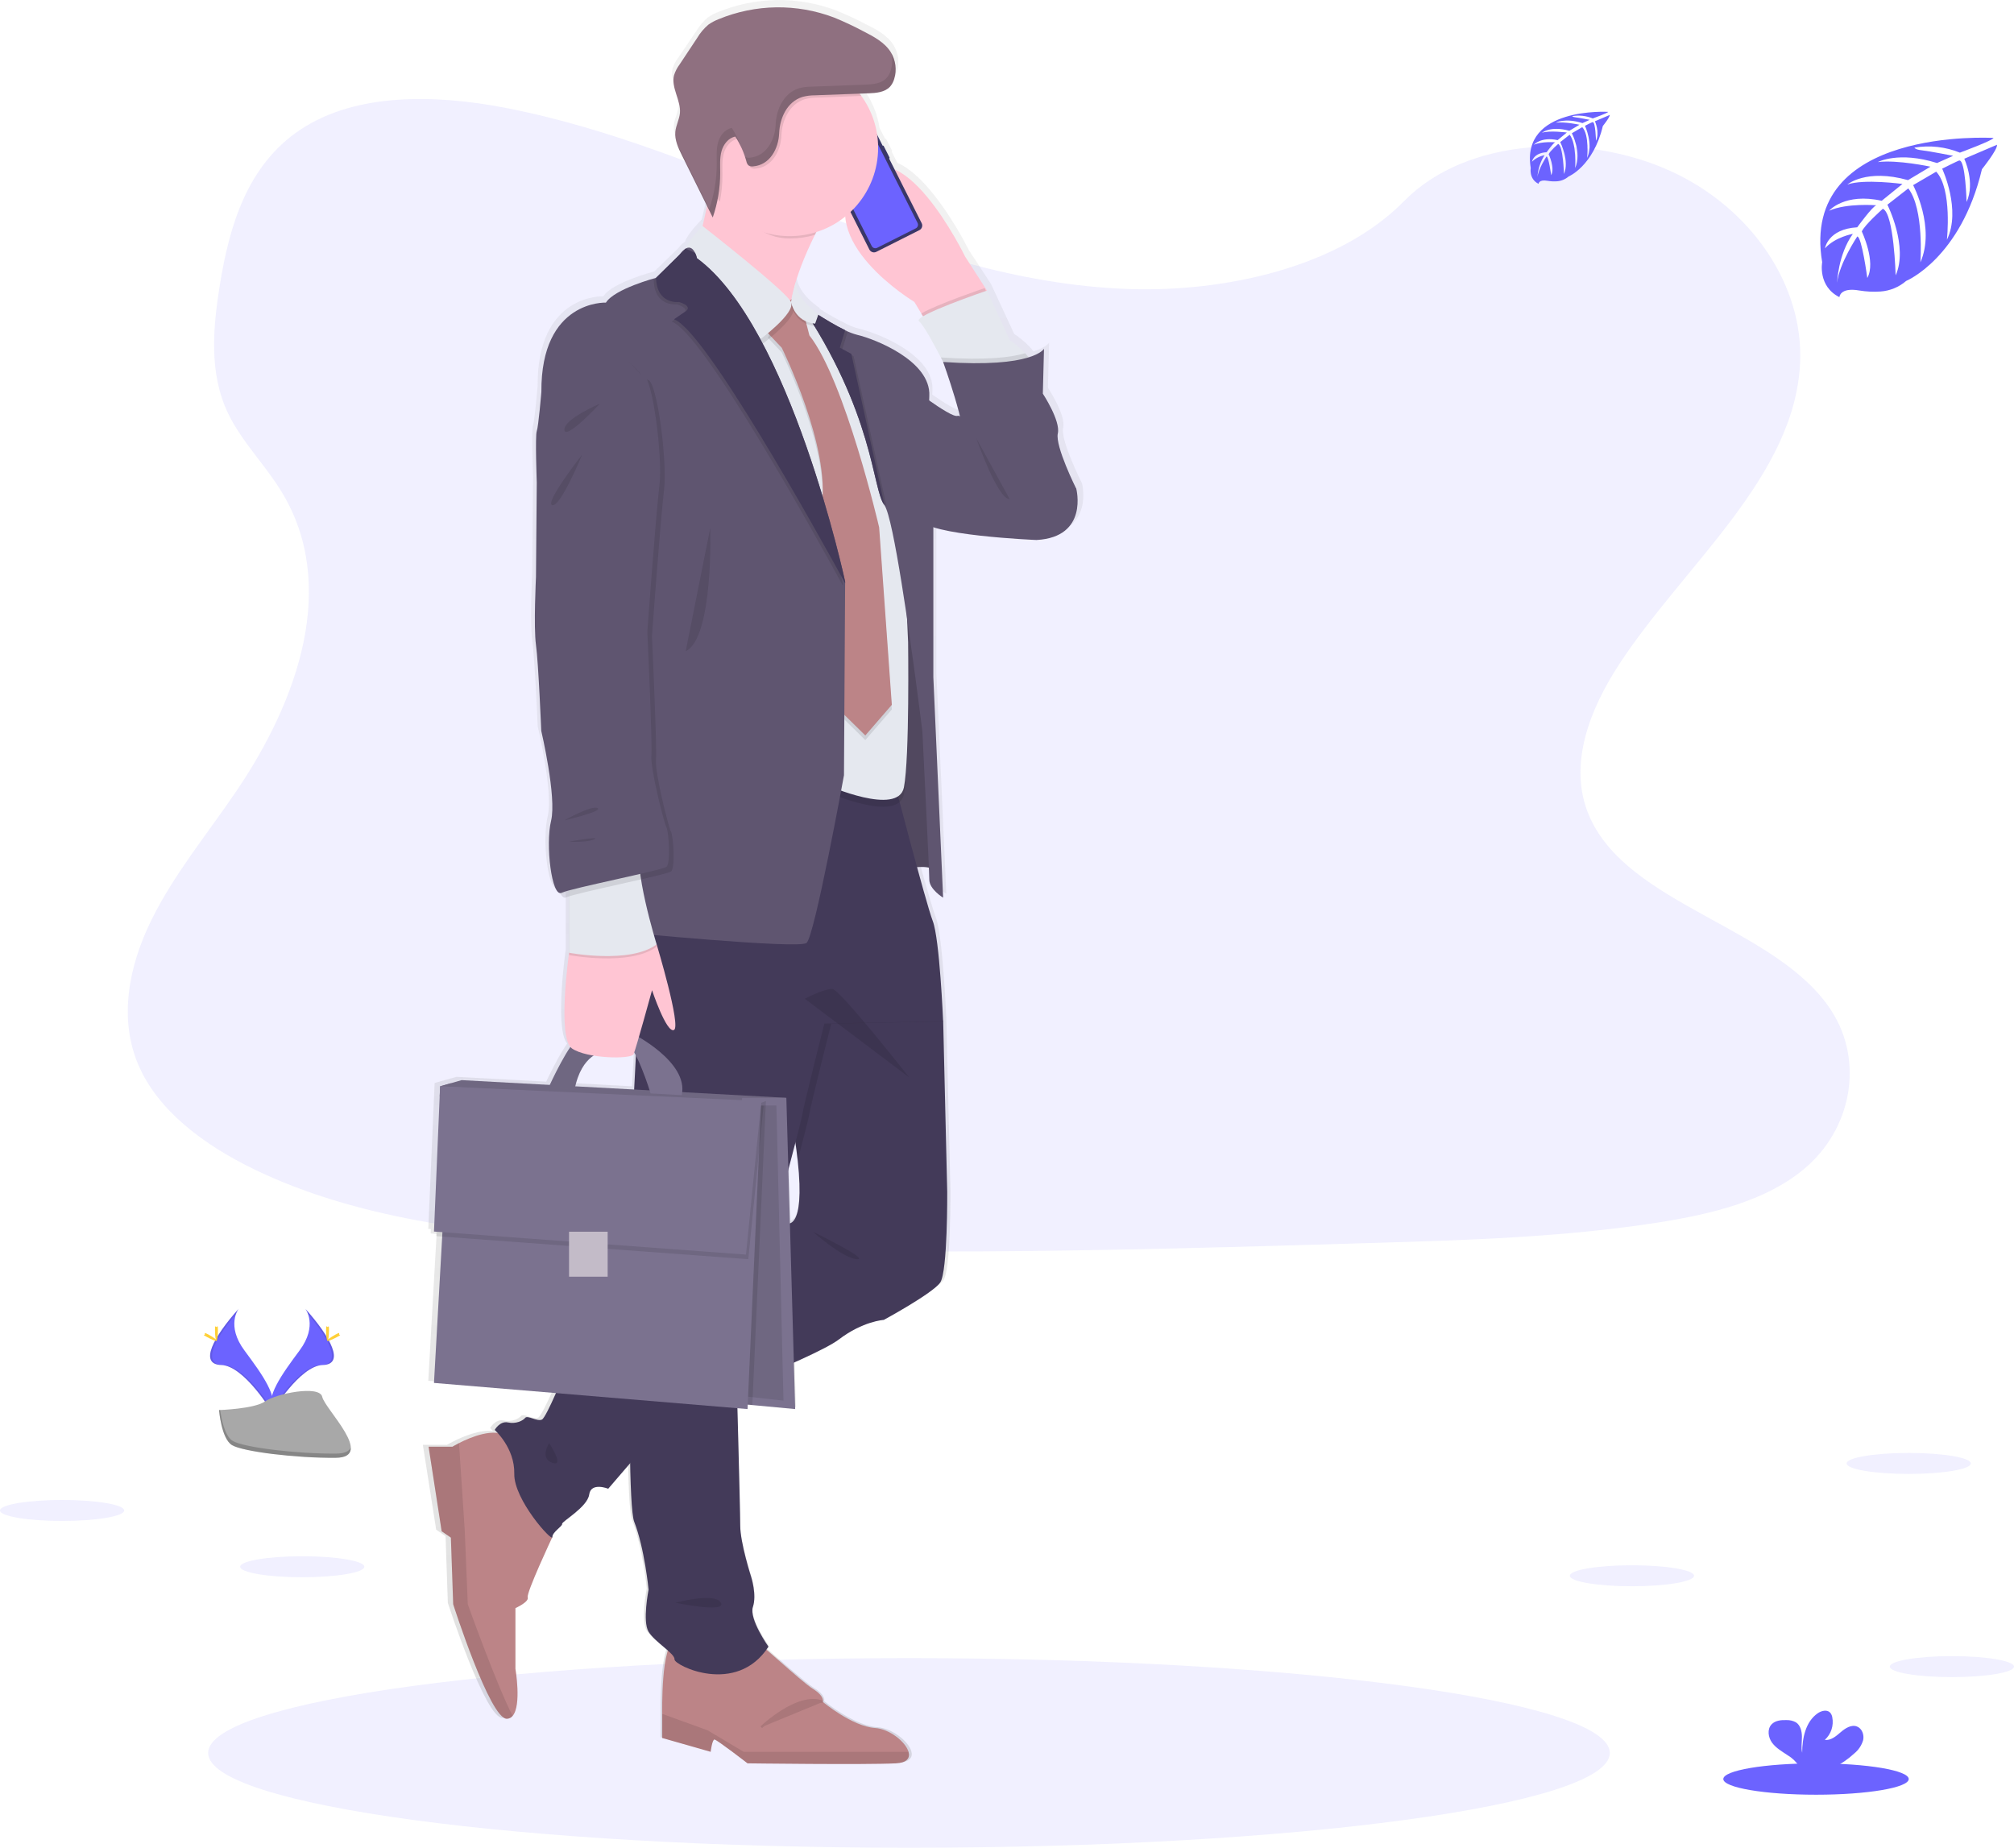
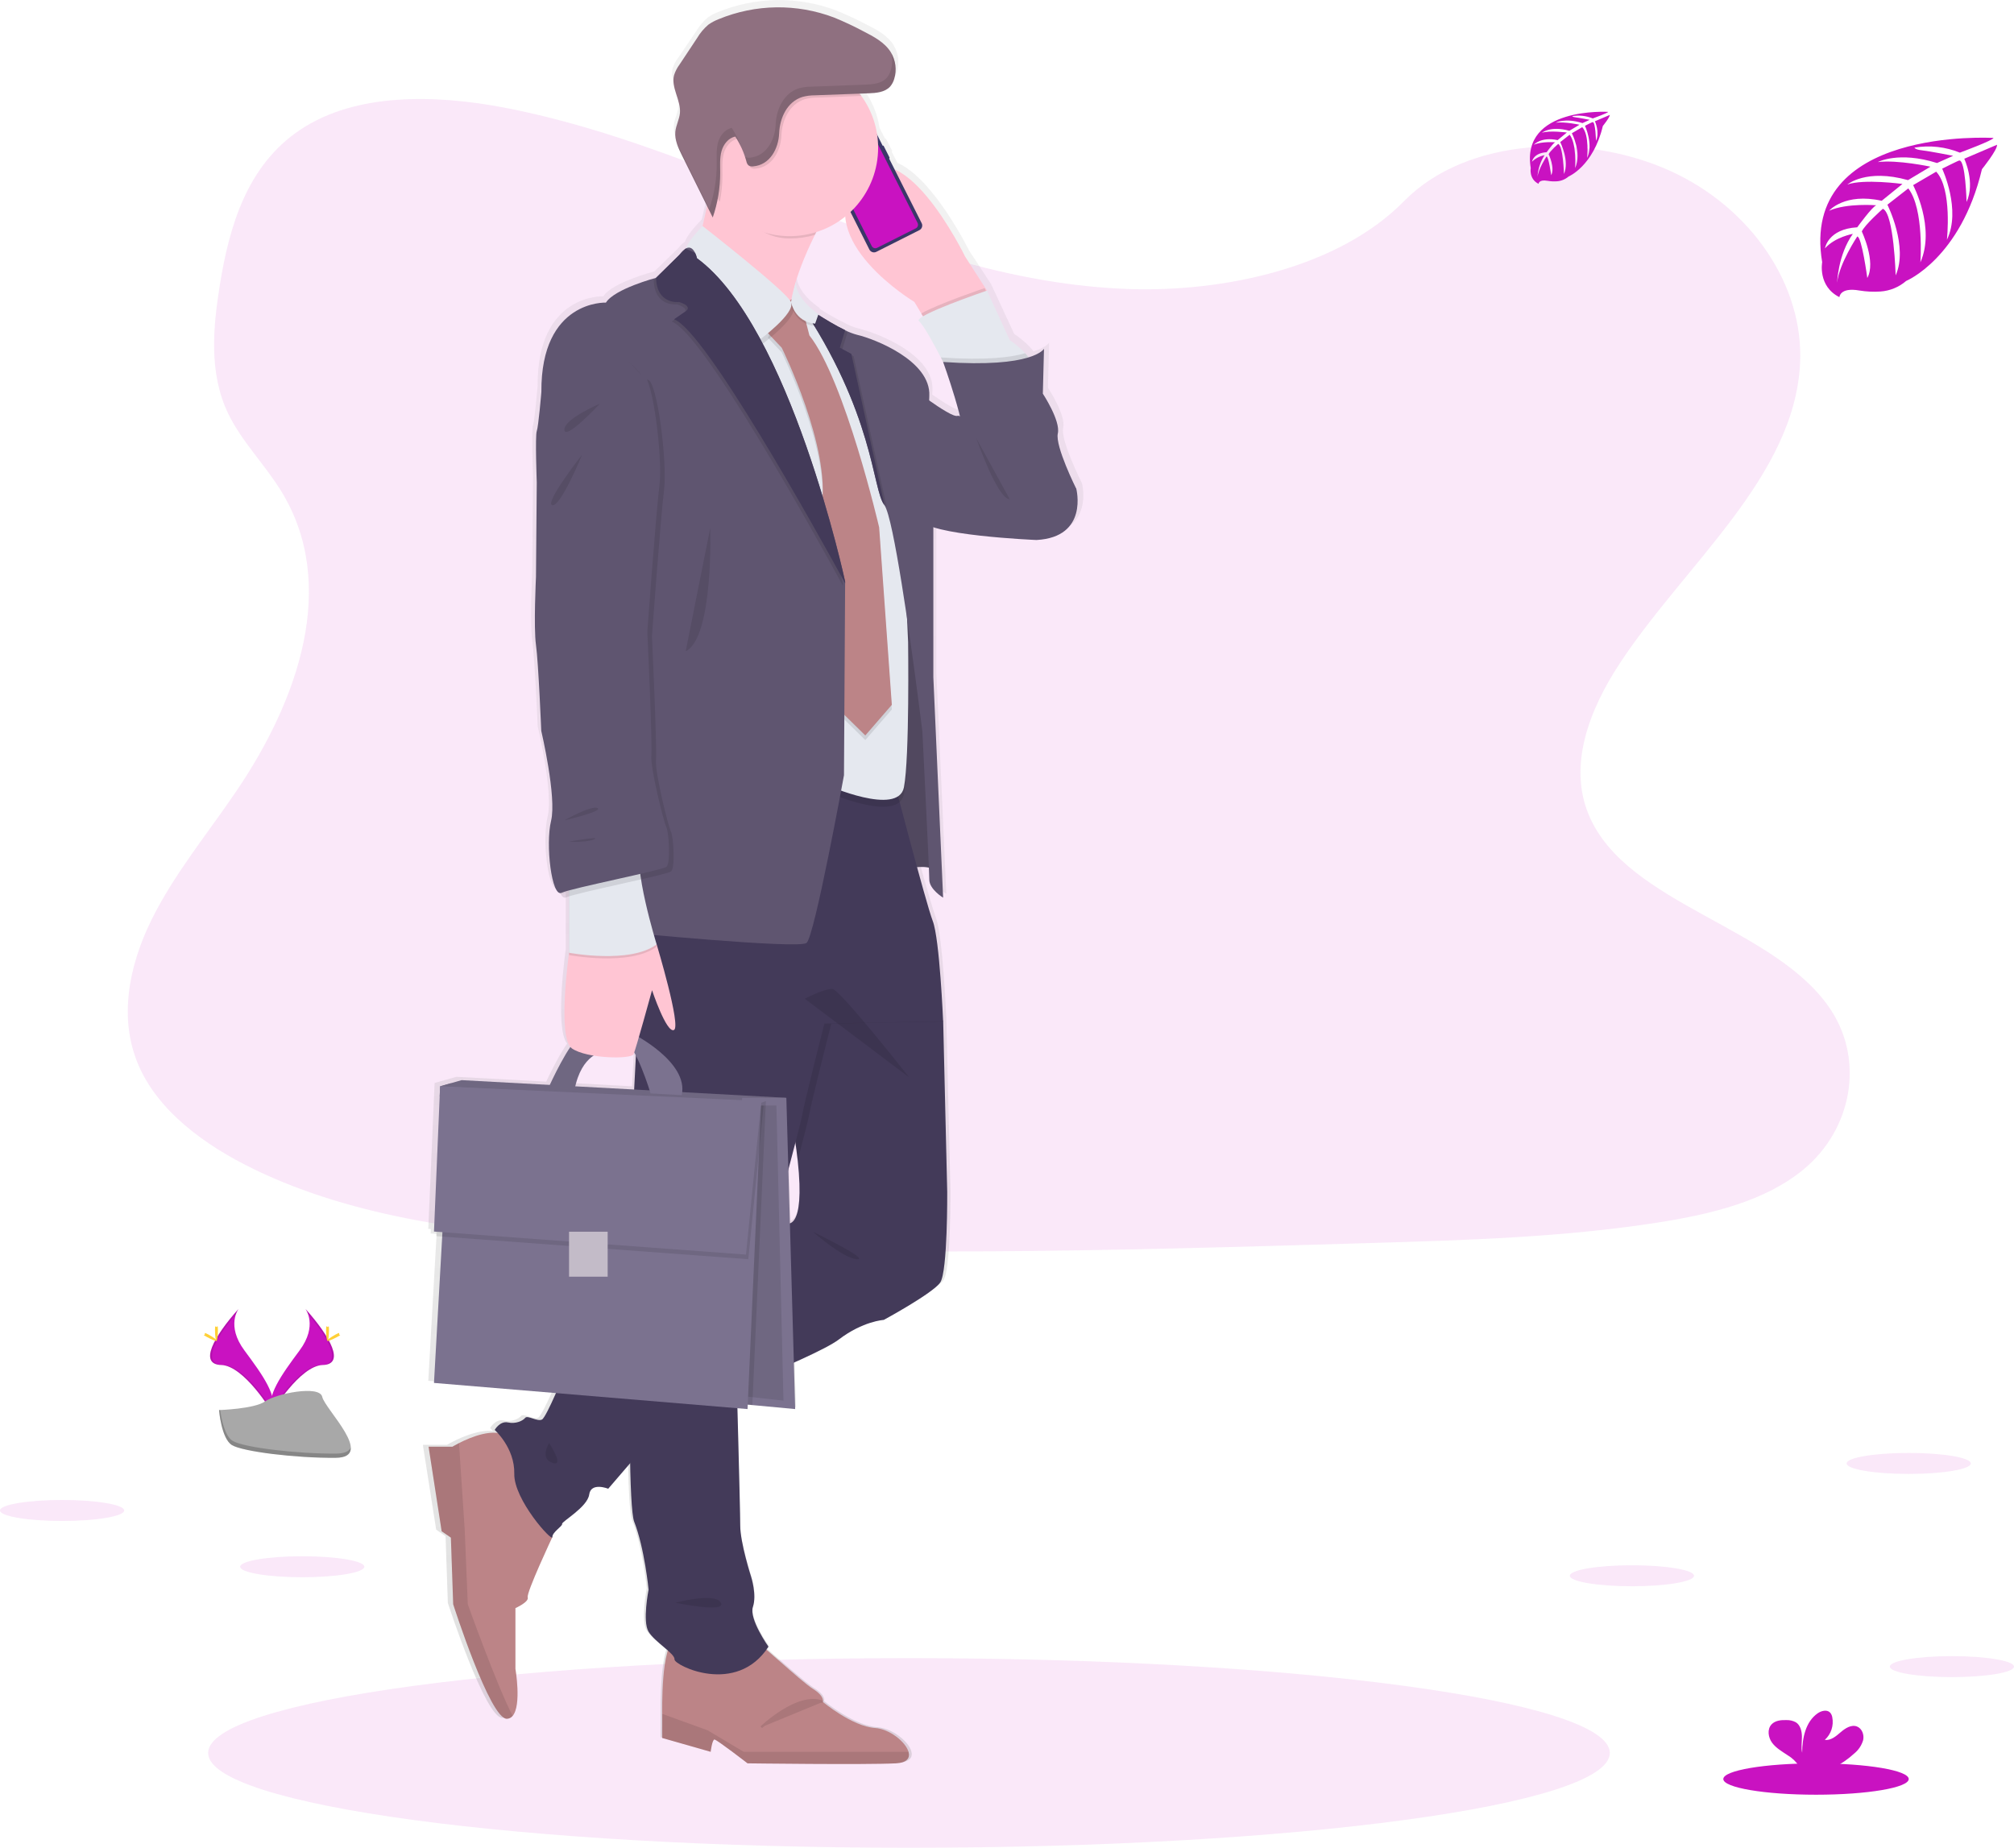
<svg xmlns="http://www.w3.org/2000/svg" id="6968ac48-3a8f-41ea-a7fd-90e9ec00ee17" data-name="Layer 1" width="873.53" height="801.44" viewBox="0 0 873.53 801.44">
  <defs>
    <linearGradient id="70ce31e8-5126-44c6-9ded-adf44b0dced1" x1="489.88" y1="814.11" x2="489.88" y2="49.28" gradientUnits="userSpaceOnUse">
      <stop offset="0" stop-color="gray" stop-opacity="0.25" />
      <stop offset="0.54" stop-color="gray" stop-opacity="0.12" />
      <stop offset="1" stop-color="gray" stop-opacity="0.1" />
    </linearGradient>
  </defs>
-   <path d="M652.59,174.63c-47.88-1.66-93.48-17.11-137-34S428.89,105,382.16,96c-30.06-5.76-64.43-6.58-88.65,9.53-23.3,15.51-30.84,42.28-34.88,67.12-3,18.69-4.84,38.36,3.51,55.85,5.79,12.15,16.08,22.36,23.19,34,24.76,40.48,7.26,90.4-19.57,129.93-12.58,18.54-27.18,36.23-36.89,56s-14.21,42.35-5.71,62.49c8.42,20,28.49,34.94,50.23,45.49,44.16,21.41,96.19,27.54,146.93,31,112.32,7.68,225.23,4.36,337.85,1,41.67-1.24,83.53-2.49,124.53-8.93,22.77-3.58,46.28-9.26,62.81-23,21-17.41,26.18-46.88,12.12-68.71-23.59-36.61-88.79-45.71-105.28-85-9.07-21.63.25-45.72,13.43-65.77,28.29-43,75.7-80.78,78.2-130,1.72-33.77-21.08-67.6-56.32-83.59-36.94-16.75-88.17-14.64-115.42,13.09C744.18,165.12,694.86,176.1,652.59,174.63Z" transform="translate(-163.24 -49.28)" fill="#6c63ff" opacity="0.1" />
-   <ellipse cx="394.25" cy="760.32" rx="303.97" ry="41.12" fill="#6c63ff" opacity="0.1" />
+   <path d="M652.59,174.63c-47.88-1.66-93.48-17.11-137-34S428.89,105,382.16,96c-30.06-5.76-64.43-6.58-88.65,9.53-23.3,15.51-30.84,42.28-34.88,67.12-3,18.69-4.84,38.36,3.51,55.85,5.79,12.15,16.08,22.36,23.19,34,24.76,40.48,7.26,90.4-19.57,129.93-12.58,18.54-27.18,36.23-36.89,56s-14.21,42.35-5.71,62.49c8.42,20,28.49,34.94,50.23,45.49,44.16,21.41,96.19,27.54,146.93,31,112.32,7.68,225.23,4.36,337.85,1,41.67-1.24,83.53-2.49,124.53-8.93,22.77-3.58,46.28-9.26,62.81-23,21-17.41,26.18-46.88,12.12-68.71-23.59-36.61-88.79-45.71-105.28-85-9.07-21.63.25-45.72,13.43-65.77,28.29-43,75.7-80.78,78.2-130,1.72-33.77-21.08-67.6-56.32-83.59-36.94-16.75-88.17-14.64-115.42,13.09C744.18,165.12,694.86,176.1,652.59,174.63Z" transform="translate(-163.24 -49.28)" fill="#c912c1" opacity="0.1" />
+   <ellipse cx="394.25" cy="760.32" rx="303.97" ry="41.12" fill="#c912c1" opacity="0.1" />
  <path d="M632.51,258.88s-9.41-18.57-8.14-24.09-6.62-17.31-6.62-17.31l.51-19.56s-1.09,2-6.77,3.75c-.48-.63-1-1.25-1.54-1.84a40.32,40.32,0,0,0-6.82-5.69l-10-21.58-9.67-14.81s-15.25-31-31-37.84l-2.48-4.85a.38.38,0,0,0,.15-.49l-2.52-4.93a.39.39,0,0,0-.49-.18l-2.41-4.72a37.91,37.91,0,0,0-7-16.89c-.25-.35-.52-.67-.78-1l3.92-.14c3.44-.13,7.28-.43,9.59-3a8.77,8.77,0,0,0,1.79-3.3,14,14,0,0,0,.58-2.93c0-.15,0-.3,0-.44q0-.51,0-1c0-.27,0-.53,0-.8s0-.43,0-.64-.11-.69-.17-1c0-.13,0-.26-.08-.39a11.66,11.66,0,0,0-.31-1.16,1.55,1.55,0,0,1-.07-.23c-.14-.4-.29-.8-.46-1.19a1.11,1.11,0,0,1-.07-.16c-.18-.39-.38-.77-.59-1.14l-.06-.12v0a4,4,0,0,0-.25-.45c-2.71-4.26-7.47-6.75-12-9a138.69,138.69,0,0,0-13-6,70,70,0,0,0-51,.72,20.19,20.19,0,0,0-4.54,2.42,23.46,23.46,0,0,0-4.95,5.82l-7.75,11.45A16.18,16.18,0,0,0,455,78.79c-1.45,5.44,3.1,10.89,2.59,16.5-.26,2.79-1.76,5.35-2.05,8.14-.37,3.6,1.3,7.07,2.93,10.32l11.09,22c-.59,2.89-1.24,5.85-1.95,8.71h0c-5.11,5.28-6.83,8.16-7.3,9.72l-.15.08h0a9,9,0,0,0-2.56,2.5L447.06,167s-18.32,4.76-22.13,10.79c0,0-28.75-1.26-28.5,38.89,0,0-1.27,15.06-2,17.07s0,22.33,0,22.33l-.34,41.16s-1.1,21.83,0,29.61,2.37,37.39,2.37,37.39,6.87,28.86,4.33,39.15c-2.44,9.85,0,31.39,4,31.48.76,1.57,1.63,2.34,2.58,1.9a11,11,0,0,1,1.27-.46V460.9s-4.95,34.45.6,41c-3.68,5.24-8,14.18-9.1,16.53l-38.9-2.09-4.95,1.39h0L351.75,519,349,582.27l1.1.08-.08,1.93,2.6.19L349,648.19l53.85,4.43c-2.37,5.31-5.12,11-6.19,11.55-2,1-6.36-2-7.38-.76s-4.07,2.76-7.63,2-5.85,3.26-5.85,3.26.52.46,1.3,1.31c-5.78-.7-13.09,2.4-17.06,4.4-1.78.9-2.89,1.57-2.89,1.57H346.65l5.77,36.81,4.07,2.78,1,29s16.28,50.19,23.74,49.86a3.37,3.37,0,0,0,2.51-1.26c4-4.62,1.23-20.49,1.23-20.49V746.23s6.1-2.68,5.42-4.69,9.84-24,10.78-26a.17.17,0,0,0,.08-.16c0-2.26,4.58-4.77,4.32-5.77s11.2-7.28,12-12.8,8.39-2.51,8.39-2.51l9.66-11.1c.29,13.53.84,23,1.79,25.4,4.58,11.55,6.36,29.62,6.36,29.62s-2.8,13.8,0,18.32c1.72,2.76,5.72,5.72,8.5,8.17-2.89,8.76-2.48,27.38-2.48,27.38v10.7l21.37,6s.67-5.35,1.69-5.35,14.59,10.37,14.59,10.37,52.24.67,65.46,0c5-.25,6.36-2.4,5.59-5-1.27-4.33-8.4-9.94-14.74-10.37-10.18-.67-23.07-11.37-23.07-11.37s1-2.35-4.41-5.69c-3.74-2.3-14.09-11.61-20.49-17.06.3-.41.61-.82.9-1.26,0,0-8.65-12-6.86-17.32s-.77-13-.77-13-4.83-14.81-4.83-22.34c0-4.77-.72-31.9-1.24-51.14l4.46.37.09-1.92,2,.18,18.91,1.74-.58-20.21c9.11-4,16.69-7.71,19.83-10.08,10.68-8,19.84-8.53,19.84-8.53s21.62-11.54,24.93-16.31,3-39.4,3-39.4l-1.78-74.22v-.06s-1.52-35.88-4.58-43.66c-1.12-2.88-3.89-12.48-6.92-23.44a18.11,18.11,0,0,1,5.22.22c.11,2.68.18,4.52.18,5.15,0,4.26,6.1,7.88,6.1,7.88l-4.32-96V275.66c13.32,4.24,45.53,5.56,45.53,5.56C638.1,280,632.51,258.88,632.51,258.88ZM506.87,176.4l-.07,0a66.59,66.59,0,0,1,1.85-7.45ZM419.45,505.67c7.89,1.3,17,.92,17.69-.61.07-.15.16-.42.28-.77.25.44.49.89.74,1.35l-.77,14.48v.33l-26-1.4C413.21,511.3,416.65,507.52,419.45,505.67Zm86.67,73.06-.67-23.45c1.16-4.32,2.2-8.24,3.09-11.6.4,2.79.74,5.36,1,7.73C512,573.66,508.37,578,506.12,578.73Zm74-351.58c-1.49.57-7.16-3-12.54-6.7,0-.68.05-1.35.08-2,.76-15.31-24.17-24.84-31.8-26.6a27.41,27.41,0,0,1-5.36-2,125,125,0,0,1-11.84-6.69l.1-.29s-9.84-6.23-10.05-14a132.92,132.92,0,0,1,8.46-20.53c.19-.39.4-.8.6-1.19a39.25,39.25,0,0,0,12.8-6.78c1.53,20,30.47,37.21,30.47,37.21l3.09,5,.73,1.18c-1.56.92-2.31,1.66-1.78,2.09,2.2,1.76,7.52,11.72,9.72,15.93a.06.06,0,0,0,0,0c.6,1.14,1,1.85,1,1.85s4.73,12.87,7.44,23.64A2,2,0,0,0,580.1,227.15Z" transform="translate(-163.24 -49.28)" fill="url(#70ce31e8-5126-44c6-9ded-adf44b0dced1)" />
  <path d="M591.3,175.28l-.34.45-1.16,1.55L567.55,193l-4.72-7.76-3-5S515.48,153.64,534.55,128s47.25,32.5,47.25,32.5Z" transform="translate(-163.24 -49.28)" fill="#ffc5d3" />
  <rect x="547.05" y="112.1" width="0.76" height="6.26" rx="0.38" ry="0.38" transform="translate(-156.55 209.3) rotate(-26.73)" fill="#3a3768" />
  <rect x="521.39" y="119.37" width="0.43" height="2.06" rx="0.21" ry="0.21" transform="translate(-161.64 198.23) rotate(-26.73)" fill="#3a3768" />
  <rect x="523.41" y="122.65" width="0.48" height="3.59" rx="0.24" ry="0.24" transform="translate(-163.24 199.58) rotate(-26.73)" fill="#3a3768" />
  <rect x="525.6" y="126.97" width="0.46" height="3.62" rx="0.23" ry="0.23" transform="translate(-164.96 201.03) rotate(-26.73)" fill="#3a3768" />
  <rect x="528.35" y="104.91" width="25.4" height="51.62" rx="2.24" ry="2.24" transform="translate(-164.21 208.08) rotate(-26.73)" fill="#3a3768" />
-   <path d="M536.4,105.67a.9.9,0,0,0-.4,1.22l.08.17a.91.91,0,0,1-.4,1.23l-9.62,4.84a.9.9,0,0,1-1.22-.4l-.09-.17a.91.91,0,0,0-1.22-.41l-1.87.95a1.72,1.72,0,0,0-.77,2.33L541.33,156a1.75,1.75,0,0,0,2.34.77l16.78-8.45a1.75,1.75,0,0,0,.77-2.34l-20.45-40.59a1.74,1.74,0,0,0-2.34-.77Z" transform="translate(-163.24 -49.28)" fill="#6c63ff" />
+   <path d="M536.4,105.67a.9.9,0,0,0-.4,1.22l.08.17a.91.91,0,0,1-.4,1.23l-9.62,4.84a.9.9,0,0,1-1.22-.4l-.09-.17a.91.91,0,0,0-1.22-.41l-1.87.95a1.72,1.72,0,0,0-.77,2.33L541.33,156a1.75,1.75,0,0,0,2.34.77l16.78-8.45a1.75,1.75,0,0,0,.77-2.34l-20.45-40.59a1.74,1.74,0,0,0-2.34-.77Z" transform="translate(-163.24 -49.28)" fill="#c912c1" />
  <rect x="527.92" y="109.31" width="3.55" height="0.72" rx="0.36" ry="0.36" transform="translate(-155.95 200.72) rotate(-26.73)" fill="#e6e8ec" />
  <circle cx="368.88" cy="59.17" r="0.41" fill="#e6e8ec" />
  <path d="M550.8,261.28,544.55,429s21-7,24.25-1.75-3.5-84-3.5-84Z" transform="translate(-163.24 -49.28)" fill="#5f5570" />
  <path d="M550.8,261.28,544.55,429s21-7,24.25-1.75-3.5-84-3.5-84Z" transform="translate(-163.24 -49.28)" opacity="0.15" />
  <path d="M551.8,814.11c-13,.67-64.33,0-64.33,0s-13.34-10.33-14.34-10.33-1.66,5.33-1.66,5.33l-21-6V792.45s-.67-30.35,5.66-31.67,34.34,0,34.34,0c1-.33,20,17.67,25.33,21s4.33,5.67,4.33,5.67,12.67,10.66,22.67,11.33c6.23.42,13.24,6,14.49,10.33C558.05,811.72,556.7,813.86,551.8,814.11Z" transform="translate(-163.24 -49.28)" fill="#bc8487" />
  <path d="M551.8,814.11c-13,.67-64.33,0-64.33,0s-13.34-10.33-14.34-10.33-1.66,5.33-1.66,5.33l-21-6V792.66l19.66,7.12,15.67,9.33h71.49C558.05,811.72,556.7,813.86,551.8,814.11Z" transform="translate(-163.24 -49.28)" opacity="0.1" />
  <path d="M493.43,798.45s16-15.33,26.7-11" transform="translate(-163.24 -49.28)" stroke="#000" stroke-miterlimit="10" opacity="0.1" />
  <path d="M392.13,742.11c.67,2-5.33,4.67-5.33,4.67v26.33s2.72,15.81-1.21,20.42a3.29,3.29,0,0,1-2.46,1.25c-7.33.33-23.33-49.67-23.33-49.67l-1-28.89-4-2.77-5.67-36.67h10.34s1.09-.67,2.84-1.57c5-2.55,15.47-7,21.16-2.76L402.8,716S391.47,740.11,392.13,742.11Z" transform="translate(-163.24 -49.28)" fill="#bc8487" />
  <path d="M385.59,793.53a3.29,3.29,0,0,1-2.46,1.25c-7.33.33-23.33-49.67-23.33-49.67l-1-28.89-4-2.77-5.67-36.67h10.34s1.09-.67,2.84-1.57l2.49,37.57,1.33,32.33S378.69,780.31,385.59,793.53Z" transform="translate(-163.24 -49.28)" opacity="0.1" />
  <path d="M571.05,605.53c-3.25,4.75-24.5,16.25-24.5,16.25s-9,.5-19.5,8.5c-5.43,4.14-24.3,12.35-41.25,19.32-15.83,6.51-30,11.93-30,11.93l-16.32,19L427.05,695s-7.5-3-8.25,2.5-12,11.75-11.75,12.75-4.25,3.5-4.25,5.75-16.75-16.25-16.5-27.5-8.5-19-8.5-19,2.25-4,5.75-3.25,6.5-.75,7.5-2,5.25,1.75,7.25.75,10-20.75,10-20.75l31.17-20.91,62-41.56,2.86-1.92s8.25,3.78,4.9-27.19c-.65-6-1.74-13.29-3.4-22.17-10.25-54.75,26.5-61,26.5-61l32.25,10.75,7.75,12v.06l1.75,73.94S574.3,600.78,571.05,605.53Z" transform="translate(-163.24 -49.28)" fill="#433a59" />
  <path d="M485.55,640.53s.1,3.55.25,9.07c-15.83,6.51-30,11.93-30,11.93l-16.32,19c-.27-15.75-.21-36.21,0-57.18l62-41.56C493.81,610.22,485.55,640.53,485.55,640.53Z" transform="translate(-163.24 -49.28)" opacity="0.1" />
  <path d="M572.3,492.28v.06l-48.5.94s-8.5,33.25-9.75,40.25c-.31,1.72-2.19,9.07-4.85,19.17-.65-6-1.74-13.29-3.4-22.17-10.25-54.75,26.5-61,26.5-61l32.25,10.75Z" transform="translate(-163.24 -49.28)" opacity="0.1" />
  <path d="M444.55,401.53l-6.25,120s-4.5,176.25,0,187.75,6.25,29.5,6.25,29.5-2.75,13.75,0,18.25,11.5,9.5,11.25,12,26.75,16,40.75-5.5c0,0-8.5-12-6.75-17.25s-.75-13-.75-13S484.3,718.53,484.3,711s-1.75-70.5-1.75-70.5,27.25-100,28.5-107,9.75-40.25,9.75-40.25l51.5-1s-1.5-35.75-4.5-43.5-17.75-64.5-17.75-64.5Z" transform="translate(-163.24 -49.28)" fill="#433a59" />
  <polygon points="195.36 469.89 190.89 471.17 190.71 475.59 324.73 477.32 324.73 475.58 195.36 469.89" fill="#7b728f" />
  <path d="M516.68,151.15c-19.5,39.55-7.39,47.82-5.46,48.84-4.13-1.92-57.81-27.14-50.75-33.54,4.59-4.17,8.52-22.31,10.83-35.31,1.37-7.76,2.17-13.69,2.17-13.69l56.33,10.33C524.34,136.58,520,144.33,516.68,151.15Z" transform="translate(-163.24 -49.28)" fill="#ffc5d3" />
  <path d="M591,175.73l-1.16,1.55L567.55,193l-4.72-7.76c6.87-4,27.47-11,27.47-11Z" transform="translate(-163.24 -49.28)" opacity="0.1" />
  <path d="M611.55,211.78c-2,7-35.75,0-35.75,0l-3.5-5.5s-.35-.7-.94-1.84a.06.06,0,0,1,0,0c-2.16-4.19-7.39-14.11-9.55-15.87-2.75-2.25,29.5-13.25,29.5-13.25l9.88,21.5a39.82,39.82,0,0,1,6.7,5.67C610.39,205.2,612.46,208.59,611.55,211.78Z" transform="translate(-163.24 -49.28)" fill="#e5e8ef" />
  <path d="M555.55,215s20,15.78,23,14.64,51.5,31.61,51.5,31.61,5.5,21-17.25,22.25c0,0-48.25-2-50.25-9S555.55,215,555.55,215Z" transform="translate(-163.24 -49.28)" fill="#5f5570" />
  <path d="M501.05,183.28l-21.75,22.5,30.5,194,12-7s31,13.75,33.5,1,1.81-63,1.81-63L553.05,240s-14.25-31.75-14.25-32.75-20.55-16.5-20.55-16.5l-9.7-7.5Z" transform="translate(-163.24 -49.28)" opacity="0.1" />
  <path d="M501.05,180.28l-21.75,22.5,30.5,194,12-7s31,13.75,33.5,1,1.81-63,1.81-63L553.05,237s-14.25-31.75-14.25-32.75-20.55-16.5-20.55-16.5l-9.7-7.5Z" transform="translate(-163.24 -49.28)" fill="#e5e8ef" />
  <path d="M502.3,183.53l-6,12.25,6,6.33s21.5,43.42,17.25,69.17l4.5,84.75,14.5,14.25L550.05,357l-5.5-77s-14.75-63.5-30.25-83.25l-4.5-17.5Z" transform="translate(-163.24 -49.28)" opacity="0.1" />
  <path d="M502.3,181.53l-6,12.25,6,6.33s21.5,43.42,17.25,69.17l4.5,84.75,14.5,14.25L550.05,355l-5.5-77s-14.75-63.5-30.25-83.25l-4.5-17.5Z" transform="translate(-163.24 -49.28)" fill="#bc8487" />
  <path d="M529.8,127.78c-5.46,8.8-9.76,16.55-13.12,23.37a38.45,38.45,0,0,1-10.9,1.57c-12.36,0-19.48-8.55-26.48-17.63-1.6-2.06-6.86-1.58-8-4,1.37-7.76,2.17-13.69,2.17-13.69Z" transform="translate(-163.24 -49.28)" opacity="0.1" />
  <path d="M544.11,113.38a38.33,38.33,0,1,1-7.29-22.49A38.33,38.33,0,0,1,544.11,113.38Z" transform="translate(-163.24 -49.28)" fill="#ffc5d3" />
  <path d="M493.55,198.78l-31.5-38s-2.91-1.17,6.92-11.46c0,0,36.1,28.14,38.34,32.92S493.55,198.78,493.55,198.78Z" transform="translate(-163.24 -49.28)" opacity="0.1" />
  <path d="M492.55,196.78l-31.5-38s-2.91-1.17,6.92-11.46c0,0,36.1,28.14,38.34,32.92S492.55,196.78,492.55,196.78Z" transform="translate(-163.24 -49.28)" fill="#e5e8ef" />
  <path d="M572.3,438.63s-6-3.6-6-7.85-3-64.25-3-64.25-4.4-35.81-9-64.27v0c-2.7-16.77-5.47-31-7.43-33.82l-.08-.12c-5.25-6.75-4.25-39.75-37-88,.44.3,11.73,8.22,20,12.2a27.42,27.42,0,0,0,5.27,2c7.5,1.75,32,11.25,31.25,26.5s1.75,50.25,1.75,50.25V343Z" transform="translate(-163.24 -49.28)" fill="#5f5570" />
  <path d="M611.55,211.78c-2,7-35.75,0-35.75,0l-3.5-5.5s-.35-.7-.94-1.84a.06.06,0,0,1,0,0,.67.67,0,0,1-.05-.12c19.61,1.37,30.54-.06,36.58-1.83C610.39,205.2,612.46,208.59,611.55,211.78Z" transform="translate(-163.24 -49.28)" opacity="0.1" />
  <path d="M572.3,206.28s10.5,29,9,36.25,24.25,35.75,24.25,35.75l24.5-17s-9.25-18.5-8-24-6.5-17.25-6.5-17.25l.5-19.48S611.55,209,572.3,206.28Z" transform="translate(-163.24 -49.28)" fill="#5f5570" />
  <path d="M536.82,90.89l-19,.72a21.16,21.16,0,0,0-5.5.69c-6.79,2.09-9.92,9.31-10.17,15.8s-4,13.76-11.27,14.33a2.81,2.81,0,0,1-2.07-.46,3.42,3.42,0,0,1-.88-1.77,38.7,38.7,0,0,0-4.78-10.68c-3,.54-5.22,3.39-6,6.37s-.57,6.12-.56,9.21a59.61,59.61,0,0,1-1.13,11.69,38.33,38.33,0,1,1,61.39-45.9Z" transform="translate(-163.24 -49.28)" opacity="0.1" />
  <path d="M511.33,91.3a21.16,21.16,0,0,1,5.5-.69l23.07-.86c3.38-.13,7.15-.43,9.42-2.94a8.81,8.81,0,0,0,1.76-3.29,14.2,14.2,0,0,0-1.49-11.63c-2.67-4.25-7.35-6.72-11.81-9a137.23,137.23,0,0,0-12.77-6,68,68,0,0,0-50.1.72A20.22,20.22,0,0,0,470.45,60a23.05,23.05,0,0,0-4.86,5.8L458,77.24a15.75,15.75,0,0,0-2.39,4.62c-1.43,5.43,3,10.86,2.54,16.45-.26,2.78-1.73,5.33-2,8.11-.36,3.59,1.28,7,2.89,10.27l13.34,26.91a59.62,59.62,0,0,0,3.23-19.5c0-3.09-.26-6.23.56-9.21s3-5.83,6-6.37a38.57,38.57,0,0,1,4.79,10.68,3.38,3.38,0,0,0,.88,1.77,2.8,2.8,0,0,0,2.07.46c7.31-.57,11-7.77,11.27-14.33S504.54,93.39,511.33,91.3Z" transform="translate(-163.24 -49.28)" fill="#8f7080" />
  <polygon points="190.89 471.17 200.23 468.5 341.06 476.17 325.56 478.17 190.89 471.17" fill="#7b728f" />
  <polygon points="190.89 471.17 200.23 468.5 341.06 476.17 325.56 478.17 190.89 471.17" opacity="0.1" />
  <polygon points="344.89 611.17 326.31 609.44 319.79 608.84 319.79 505.5 321.51 481.51 321.89 476.17 341.06 476.17 344.89 611.17" fill="#7b728f" />
  <polygon points="339.81 607.5 324.99 605.86 319.79 605.29 319.79 507.31 321.16 484.57 321.46 479.5 336.75 479.5 339.81 607.5" opacity="0.1" />
  <path d="M401.42,520.45s9.25-20.29,13.13-20.92,11,0,11,0l-.63,5.88s-9.5.75-12.5,16.62Z" transform="translate(-163.24 -49.28)" fill="#7b728f" />
  <path d="M401.42,520.45s9.25-20.29,13.13-20.92,11,0,11,0l-.63,5.88s-9.5.75-12.5,16.62Z" transform="translate(-163.24 -49.28)" opacity="0.1" />
  <path d="M437.3,497.41s24.87,12.37,21.62,26.87l-13.5-.75s-6.5-21.62-11.62-22.75S437.3,497.41,437.3,497.41Z" transform="translate(-163.24 -49.28)" fill="#7b728f" />
  <path d="M529.8,301.53v.73l-.5,83.27s-12.75,70-16.25,72.75-80.25-4.75-80.25-4.75L398.05,219.28c-.25-40,28-38.75,28-38.75,3.75-6,21.75-10.75,21.75-10.75l10-9.75.32-.45a8.89,8.89,0,0,1,2.52-2.49h0c2.06-1.19,3.37.38,4.12,1.93a11.63,11.63,0,0,1,.78,2.27C506.05,191,529.8,301.53,529.8,301.53Z" transform="translate(-163.24 -49.28)" fill="#5f5570" />
  <path d="M528.8,302.53v.73c-12.57-23-61-110.14-74.25-114.48l5.1-3.5s3.4-2-2.85-4c0,0-9.75,1.25-10-10.5l10.32-10.2,2.52-2.49h0l4.12,1.93a11.63,11.63,0,0,1,.78,2.27C505.05,192,528.8,302.53,528.8,302.53Z" transform="translate(-163.24 -49.28)" opacity="0.1" />
  <path d="M529.8,301.53v.73c-12.57-23-61-110.14-74.25-114.48l5.1-3.5s3.4-2-2.85-4c0,0-9.75,1.25-10-10.5l10.32-10.2,2.52-2.49h0l4.12,1.93a11.63,11.63,0,0,1,.78,2.27C506.05,191,529.8,301.53,529.8,301.53Z" transform="translate(-163.24 -49.28)" fill="#433a59" />
  <path d="M547.88,269.4l-.08-.12c-5.25-6.75-4.25-39.75-37-88,.44.3,11.73,8.22,20,12.2l-2.31,7.62,5,2.67Z" transform="translate(-163.24 -49.28)" opacity="0.1" />
  <path d="M546.88,268.4l-.08-.12c-5.25-6.75-4.25-39.75-37-88,.44.3,11.73,8.22,20,12.2l-2.31,7.62,5,2.67Z" transform="translate(-163.24 -49.28)" fill="#433a59" />
  <path d="M508.36,172.58l-2.05,8.66s1.5,8.67,10.49,9.42l1.45-4.13S508.55,180.31,508.36,172.58Z" transform="translate(-163.24 -49.28)" opacity="0.1" />
  <path d="M508.36,171.58l-2.05,8.66s1.5,8.67,10.49,9.42l1.45-4.13S508.55,179.31,508.36,171.58Z" transform="translate(-163.24 -49.28)" fill="#e5e8ef" />
  <polygon points="332.19 477.57 326.31 609.44 319.79 608.84 319.79 505.5 321.51 481.51 332.19 477.57" opacity="0.1" />
  <polygon points="192.23 528.5 188.23 599.83 324.23 611.17 330.19 477.57 192.23 528.5" fill="#7b728f" />
  <polygon points="189.23 536.17 191.89 473.17 331.19 479.57 324.56 546.17 189.23 536.17" opacity="0.1" />
  <polygon points="188.23 534.17 190.89 471.17 330.19 477.57 323.56 544.17 188.23 534.17" fill="#7b728f" />
  <rect x="246.81" y="534.25" width="16.75" height="19.5" fill="#c3bbc8" />
  <path d="M412.55,455.78l-2.5,6.75s-5.25,37,1.25,41.5,25.75,4.75,26.75,2.5,8-27.75,8-27.75,6.25,18.75,9.5,17.25-7.5-37.14-7.5-37.14Z" transform="translate(-163.24 -49.28)" fill="#ffc5d3" />
  <path d="M410.05,427.78v35.75s26.5,5,38-3.64c0,0-10.75-34.61-6.75-43.36S410.05,427.78,410.05,427.78Z" transform="translate(-163.24 -49.28)" opacity="0.1" />
  <path d="M410.05,426.78v35.75s26.5,5,38-3.64c0,0-10.75-34.61-6.75-43.36S410.05,426.78,410.05,426.78Z" transform="translate(-163.24 -49.28)" fill="#e5e8ef" />
  <path d="M407.05,217.53l-7,3.75s-1.25,15-2,17,0,22.25,0,22.25l-.34,41s-1.08,21.75,0,29.5S400,368.28,400,368.28s6.76,28.75,4.26,39,.25,33.25,4.5,31.25,43.5-9.75,45.5-11.25,1-15.5,0-17.25-7-25.5-6.5-31-1.75-53.75-1.75-53.75,3.75-51.5,5.25-63.5-3-47.25-7-47.75S428.55,186.28,407.05,217.53Z" transform="translate(-163.24 -49.28)" opacity="0.1" />
  <path d="M405.05,215.53l-7,3.75s-1.25,15-2,17,0,22.25,0,22.25l-.34,41s-1.08,21.75,0,29.5S398,366.28,398,366.28s6.76,28.75,4.26,39,.25,33.25,4.5,31.25,43.5-9.75,45.5-11.25,1-15.5,0-17.25-7-25.5-6.5-31-1.75-53.75-1.75-53.75,3.75-51.5,5.25-63.5-3-47.25-7-47.75S426.55,184.28,405.05,215.53Z" transform="translate(-163.24 -49.28)" fill="#5f5570" />
  <g opacity="0.1">
    <path d="M480.66,104.77c-3,.54-5.22,3.39-6,6.37s-.57,6.12-.56,9.21a59.61,59.61,0,0,1-3.22,19.5l-13.35-26.91c-.26-.53-.53-1.08-.79-1.63a36.37,36.37,0,0,0,2.29,5.38l13.35,26.91a59.61,59.61,0,0,0,3.22-19.5c0-3.09-.25-6.23.56-9.21s3-5.83,6-6.37a40.13,40.13,0,0,1,2.59,4.73A39,39,0,0,0,480.66,104.77Z" transform="translate(-163.24 -49.28)" />
    <path d="M549.83,72.32a14.16,14.16,0,0,1-.24,7.45,8.83,8.83,0,0,1-1.77,3.29c-2.27,2.51-6,2.81-9.42,2.94l-23.06.86a21.23,21.23,0,0,0-5.51.69c-6.78,2.09-9.92,9.31-10.17,15.8s-4,13.76-11.27,14.33a2.81,2.81,0,0,1-2.07-.46h0c.23.65.45,1.31.64,2a3.3,3.3,0,0,0,.87,1.77,2.81,2.81,0,0,0,2.07.46c7.32-.57,11-7.77,11.27-14.33s3.39-13.71,10.17-15.8a21.23,21.23,0,0,1,5.51-.69l23.06-.86c3.38-.13,7.15-.43,9.42-2.94a8.83,8.83,0,0,0,1.77-3.29A14.2,14.2,0,0,0,549.83,72.32Z" transform="translate(-163.24 -49.28)" />
  </g>
  <path d="M512.28,482.47s8.66-4.5,12-4.25,33.33,38.39,33.33,38.39Z" transform="translate(-163.24 -49.28)" opacity="0.1" />
  <path d="M423.45,224.35s-15.83,6.76-15.41,11.43S423.45,224.35,423.45,224.35Z" transform="translate(-163.24 -49.28)" opacity="0.1" />
  <path d="M415.74,246.45s-16.61,21.24-12.94,21.95S415.74,246.45,415.74,246.45Z" transform="translate(-163.24 -49.28)" opacity="0.1" />
  <path d="M471.3,278.28s1.52,47.5-10.66,53.5Z" transform="translate(-163.24 -49.28)" opacity="0.1" />
  <path d="M408,405.11s11.72-6.66,14.41-5.33S408,405.11,408,405.11Z" transform="translate(-163.24 -49.28)" opacity="0.1" />
  <path d="M410.05,414.32s7.4.53,10.91-1S410.05,414.32,410.05,414.32Z" transform="translate(-163.24 -49.28)" opacity="0.1" />
  <path d="M586.7,239.41s9.18,26.37,14.47,26.37" transform="translate(-163.24 -49.28)" opacity="0.1" />
  <path d="M456.16,744.45s17.22-4.67,19.76,0S456.16,744.45,456.16,744.45Z" transform="translate(-163.24 -49.28)" opacity="0.1" />
  <path d="M401.42,675.21s-4.29,6.57,1.38,8.57S401.42,675.21,401.42,675.21Z" transform="translate(-163.24 -49.28)" opacity="0.1" />
  <path d="M515.8,583.53s13,11.58,19.14,11.92S515.8,583.53,515.8,583.53Z" transform="translate(-163.24 -49.28)" opacity="0.1" />
-   <path d="M1027.84,109.11S943.65,104,953.57,163c0,0-2,10.43,7.48,15.17,0,0,.15-4.38,8.64-2.89a39.41,39.41,0,0,0,9.14.44A19.08,19.08,0,0,0,990,171.13h0s23.67-9.77,32.87-48.46c0,0,6.81-8.44,6.54-10.61l-14.21,6.07s4.86,10.25,1,18.77c0,0-.46-18.4-3.19-18-.56.09-7.39,3.55-7.39,3.55s8.36,17.86,2.05,30.83c0,0,2.4-22-4.65-29.54l-10,5.84s9.77,18.44,3.15,33.49c0,0,1.7-23.08-5.25-32.07l-9.06,7.07s9.17,18.18,3.58,30.66c0,0-.73-26.87-5.55-28.9,0,0-7.92,7-9.13,9.86,0,0,6.28,13.2,2.38,20.16,0,0-2.39-17.9-4.35-18,0,0-7.9,11.86-8.72,20,0,0,.34-12.1,6.81-21.13,0,0-7.64,1.31-12.1,6.27,0,0,1.23-8.39,14-9.12,0,0,6.52-9,8.27-9.55,0,0-12.75-1.06-20.48,2.36,0,0,6.81-7.91,22.82-4.31l9-7.3s-16.79-2.3-23.9.24c0,0,8.19-7,26.31-1.9l9.74-5.83s-14.31-3.08-22.83-2c0,0,9-4.85,25.68.41l7-3.13s-10.48-2.06-13.55-2.38-3.24-1.18-3.24-1.18a36.39,36.39,0,0,1,19.7,2.19S1028.1,110,1027.84,109.11Z" transform="translate(-163.24 -49.28)" fill="#6c63ff" />
-   <path d="M860.73,97.8s-38-2.29-33.56,24.37c0,0-.89,4.71,3.38,6.85,0,0,.07-2,3.9-1.31a17.05,17.05,0,0,0,4.14.2,8.62,8.62,0,0,0,5-2.08h0s10.69-4.42,14.85-21.9c0,0,3.08-3.81,3-4.79L855,101.88s2.19,4.63.47,8.48c0,0-.21-8.31-1.45-8.12-.25,0-3.33,1.61-3.33,1.61s3.77,8.07.92,13.93c0,0,1.09-9.94-2.1-13.35L845,107.07s4.41,8.33,1.42,15.13c0,0,.77-10.43-2.37-14.49l-4.09,3.2s4.14,8.21,1.61,13.85c0,0-.33-12.14-2.5-13.06,0,0-3.58,3.16-4.13,4.46,0,0,2.84,6,1.08,9.11,0,0-1.08-8.09-2-8.13,0,0-3.57,5.36-3.94,9a19.4,19.4,0,0,1,3.08-9.54,10.72,10.72,0,0,0-5.47,2.83s.56-3.79,6.35-4.12c0,0,2.95-4.07,3.74-4.31,0,0-5.76-.49-9.26,1.06,0,0,3.08-3.57,10.31-2l4-3.3s-7.59-1-10.8.11c0,0,3.7-3.16,11.88-.86l4.41-2.63s-6.47-1.39-10.32-.89c0,0,4.06-2.19,11.61.18l3.14-1.41s-4.73-.93-6.12-1.08-1.46-.53-1.46-.53a16.51,16.51,0,0,1,8.9,1S860.85,98.22,860.73,97.8Z" transform="translate(-163.24 -49.28)" fill="#6c63ff" />
-   <ellipse cx="846.6" cy="722.88" rx="26.93" ry="4.55" fill="#6c63ff" opacity="0.1" />
-   <ellipse cx="26.93" cy="655.15" rx="26.93" ry="4.55" fill="#6c63ff" opacity="0.1" />
-   <ellipse cx="827.86" cy="634.75" rx="26.93" ry="4.55" fill="#6c63ff" opacity="0.1" />
-   <ellipse cx="131.09" cy="679.56" rx="26.93" ry="4.55" fill="#6c63ff" opacity="0.1" />
-   <ellipse cx="707.82" cy="683.47" rx="26.93" ry="4.55" fill="#6c63ff" opacity="0.1" />
-   <ellipse cx="787.66" cy="771.64" rx="40.21" ry="6.8" fill="#6c63ff" />
-   <path d="M967.52,809.8a11.68,11.68,0,0,0,3.83-5.78c.5-2.3-.48-5-2.68-5.89-2.46-.94-5.09.76-7.08,2.48s-4.28,3.69-6.89,3.33a10.5,10.5,0,0,0,3.25-9.82,4.13,4.13,0,0,0-.91-2c-1.36-1.46-3.84-.83-5.47.32-5.2,3.66-6.65,10.72-6.68,17.08-.52-2.3-.08-4.69-.1-7s-.65-5-2.64-6.22a8,8,0,0,0-4-.95c-2.34-.08-4.94.15-6.53,1.86-2,2.12-1.47,5.69.25,8s4.35,3.8,6.77,5.42a14.89,14.89,0,0,1,4.83,4.61,3.83,3.83,0,0,1,.36.82h14.66A40.9,40.9,0,0,0,967.52,809.8Z" transform="translate(-163.24 -49.28)" fill="#6c63ff" />
-   <path d="M295.72,617s5.5,7.18-2.53,18-14.65,20-12,26.76c0,0,12.12-20.14,22-20.42S306.57,629.14,295.72,617Z" transform="translate(-163.24 -49.28)" fill="#6c63ff" />
+   <path d="M1027.84,109.11S943.65,104,953.57,163c0,0-2,10.43,7.48,15.17,0,0,.15-4.38,8.64-2.89a39.41,39.41,0,0,0,9.14.44A19.08,19.08,0,0,0,990,171.13h0s23.67-9.77,32.87-48.46c0,0,6.81-8.44,6.54-10.61l-14.21,6.07s4.86,10.25,1,18.77c0,0-.46-18.4-3.19-18-.56.09-7.39,3.55-7.39,3.55s8.36,17.86,2.05,30.83c0,0,2.4-22-4.65-29.54l-10,5.84s9.77,18.44,3.15,33.49c0,0,1.7-23.08-5.25-32.07l-9.06,7.07s9.17,18.18,3.58,30.66c0,0-.73-26.87-5.55-28.9,0,0-7.92,7-9.13,9.86,0,0,6.28,13.2,2.38,20.16,0,0-2.39-17.9-4.35-18,0,0-7.9,11.86-8.72,20,0,0,.34-12.1,6.81-21.13,0,0-7.64,1.31-12.1,6.27,0,0,1.23-8.39,14-9.12,0,0,6.52-9,8.27-9.55,0,0-12.75-1.06-20.48,2.36,0,0,6.81-7.91,22.82-4.31l9-7.3s-16.79-2.3-23.9.24c0,0,8.19-7,26.31-1.9l9.74-5.83s-14.31-3.08-22.83-2c0,0,9-4.85,25.68.41l7-3.13s-10.48-2.06-13.55-2.38-3.24-1.18-3.24-1.18a36.39,36.39,0,0,1,19.7,2.19S1028.1,110,1027.84,109.11Z" transform="translate(-163.24 -49.28)" fill="#c912c1" />
+   <path d="M860.73,97.8s-38-2.29-33.56,24.37c0,0-.89,4.71,3.38,6.85,0,0,.07-2,3.9-1.31a17.05,17.05,0,0,0,4.14.2,8.62,8.62,0,0,0,5-2.08h0s10.69-4.42,14.85-21.9c0,0,3.08-3.81,3-4.79L855,101.88s2.19,4.63.47,8.48c0,0-.21-8.31-1.45-8.12-.25,0-3.33,1.61-3.33,1.61s3.77,8.07.92,13.93c0,0,1.09-9.94-2.1-13.35L845,107.07s4.41,8.33,1.42,15.13c0,0,.77-10.43-2.37-14.49l-4.09,3.2s4.14,8.21,1.61,13.85c0,0-.33-12.14-2.5-13.06,0,0-3.58,3.16-4.13,4.46,0,0,2.84,6,1.08,9.11,0,0-1.08-8.09-2-8.13,0,0-3.57,5.36-3.94,9a19.4,19.4,0,0,1,3.08-9.54,10.72,10.72,0,0,0-5.47,2.83s.56-3.79,6.35-4.12c0,0,2.95-4.07,3.74-4.31,0,0-5.76-.49-9.26,1.06,0,0,3.08-3.57,10.31-2l4-3.3s-7.59-1-10.8.11c0,0,3.7-3.16,11.88-.86l4.41-2.63s-6.47-1.39-10.32-.89c0,0,4.06-2.19,11.61.18l3.14-1.41s-4.73-.93-6.12-1.08-1.46-.53-1.46-.53a16.51,16.51,0,0,1,8.9,1S860.85,98.22,860.73,97.8Z" transform="translate(-163.24 -49.28)" fill="#c912c1" />
+   <ellipse cx="846.6" cy="722.88" rx="26.93" ry="4.55" fill="#c912c1" opacity="0.1" />
+   <ellipse cx="26.93" cy="655.15" rx="26.93" ry="4.55" fill="#c912c1" opacity="0.1" />
+   <ellipse cx="827.86" cy="634.75" rx="26.93" ry="4.55" fill="#c912c1" opacity="0.1" />
+   <ellipse cx="131.09" cy="679.56" rx="26.93" ry="4.55" fill="#c912c1" opacity="0.1" />
+   <ellipse cx="707.82" cy="683.47" rx="26.93" ry="4.55" fill="#c912c1" opacity="0.1" />
+   <ellipse cx="787.66" cy="771.64" rx="40.21" ry="6.8" fill="#c912c1" />
+   <path d="M967.52,809.8a11.68,11.68,0,0,0,3.83-5.78c.5-2.3-.48-5-2.68-5.89-2.46-.94-5.09.76-7.08,2.48s-4.28,3.69-6.89,3.33a10.5,10.5,0,0,0,3.25-9.82,4.13,4.13,0,0,0-.91-2c-1.36-1.46-3.84-.83-5.47.32-5.2,3.66-6.65,10.72-6.68,17.08-.52-2.3-.08-4.69-.1-7s-.65-5-2.64-6.22a8,8,0,0,0-4-.95c-2.34-.08-4.94.15-6.53,1.86-2,2.12-1.47,5.69.25,8s4.35,3.8,6.77,5.42a14.89,14.89,0,0,1,4.83,4.61,3.83,3.83,0,0,1,.36.82h14.66A40.9,40.9,0,0,0,967.52,809.8Z" transform="translate(-163.24 -49.28)" fill="#c912c1" />
+   <path d="M295.72,617s5.5,7.18-2.53,18-14.65,20-12,26.76c0,0,12.12-20.14,22-20.42S306.57,629.14,295.72,617Z" transform="translate(-163.24 -49.28)" fill="#c912c1" />
  <path d="M295.72,617a8.63,8.63,0,0,1,1.12,2.25c9.62,11.3,14.75,21.85,5.5,22.12-8.61.24-18.94,15.64-21.42,19.53a9.24,9.24,0,0,0,.29.89s12.12-20.14,22-20.42S306.57,629.14,295.72,617Z" transform="translate(-163.24 -49.28)" opacity="0.1" />
  <path d="M305.93,626.18c0,2.53-.28,4.58-.63,4.58s-.63-2-.63-4.58.35-1.34.7-1.34S305.93,623.65,305.93,626.18Z" transform="translate(-163.24 -49.28)" fill="#ffd037" />
  <path d="M309.44,629.2c-2.22,1.21-4.16,1.94-4.32,1.64s1.49-1.54,3.71-2.75,1.35-.33,1.51,0S311.66,628,309.44,629.2Z" transform="translate(-163.24 -49.28)" fill="#ffd037" />
-   <path d="M266.71,617s-5.5,7.18,2.53,18,14.65,20,12,26.76c0,0-12.11-20.14-22-20.42S255.86,629.14,266.71,617Z" transform="translate(-163.24 -49.28)" fill="#6c63ff" />
+   <path d="M266.71,617s-5.5,7.18,2.53,18,14.65,20,12,26.76c0,0-12.11-20.14-22-20.42S255.86,629.14,266.71,617Z" transform="translate(-163.24 -49.28)" fill="#c912c1" />
  <path d="M266.71,617a8.82,8.82,0,0,0-1.13,2.25c-9.62,11.3-14.74,21.85-5.5,22.12,8.62.24,18.95,15.64,21.43,19.53a7.16,7.16,0,0,1-.3.89s-12.11-20.14-22-20.42S255.86,629.14,266.71,617Z" transform="translate(-163.24 -49.28)" opacity="0.1" />
  <path d="M256.49,626.18c0,2.53.29,4.58.64,4.58s.63-2,.63-4.58-.35-1.34-.7-1.34S256.49,623.65,256.49,626.18Z" transform="translate(-163.24 -49.28)" fill="#ffd037" />
  <path d="M253,629.2c2.22,1.21,4.15,1.94,4.32,1.64s-1.5-1.54-3.72-2.75-1.34-.33-1.51,0S250.77,628,253,629.2Z" transform="translate(-163.24 -49.28)" fill="#ffd037" />
  <path d="M258.24,660.88s15.36-.47,20-3.77,23.63-7.23,24.77-1.94,23.09,26.29,5.75,26.43-40.3-2.7-44.92-5.52S258.24,660.88,258.24,660.88Z" transform="translate(-163.24 -49.28)" fill="#a8a8a8" />
  <path d="M309.06,679.76c-17.34.14-40.3-2.7-44.92-5.52-3.51-2.14-4.92-9.83-5.39-13.38l-.51,0s1,12.39,5.59,15.2,27.58,5.66,44.92,5.52c5,0,6.73-1.82,6.64-4.46C314.69,678.73,312.78,679.73,309.06,679.76Z" transform="translate(-163.24 -49.28)" opacity="0.2" />
</svg>
